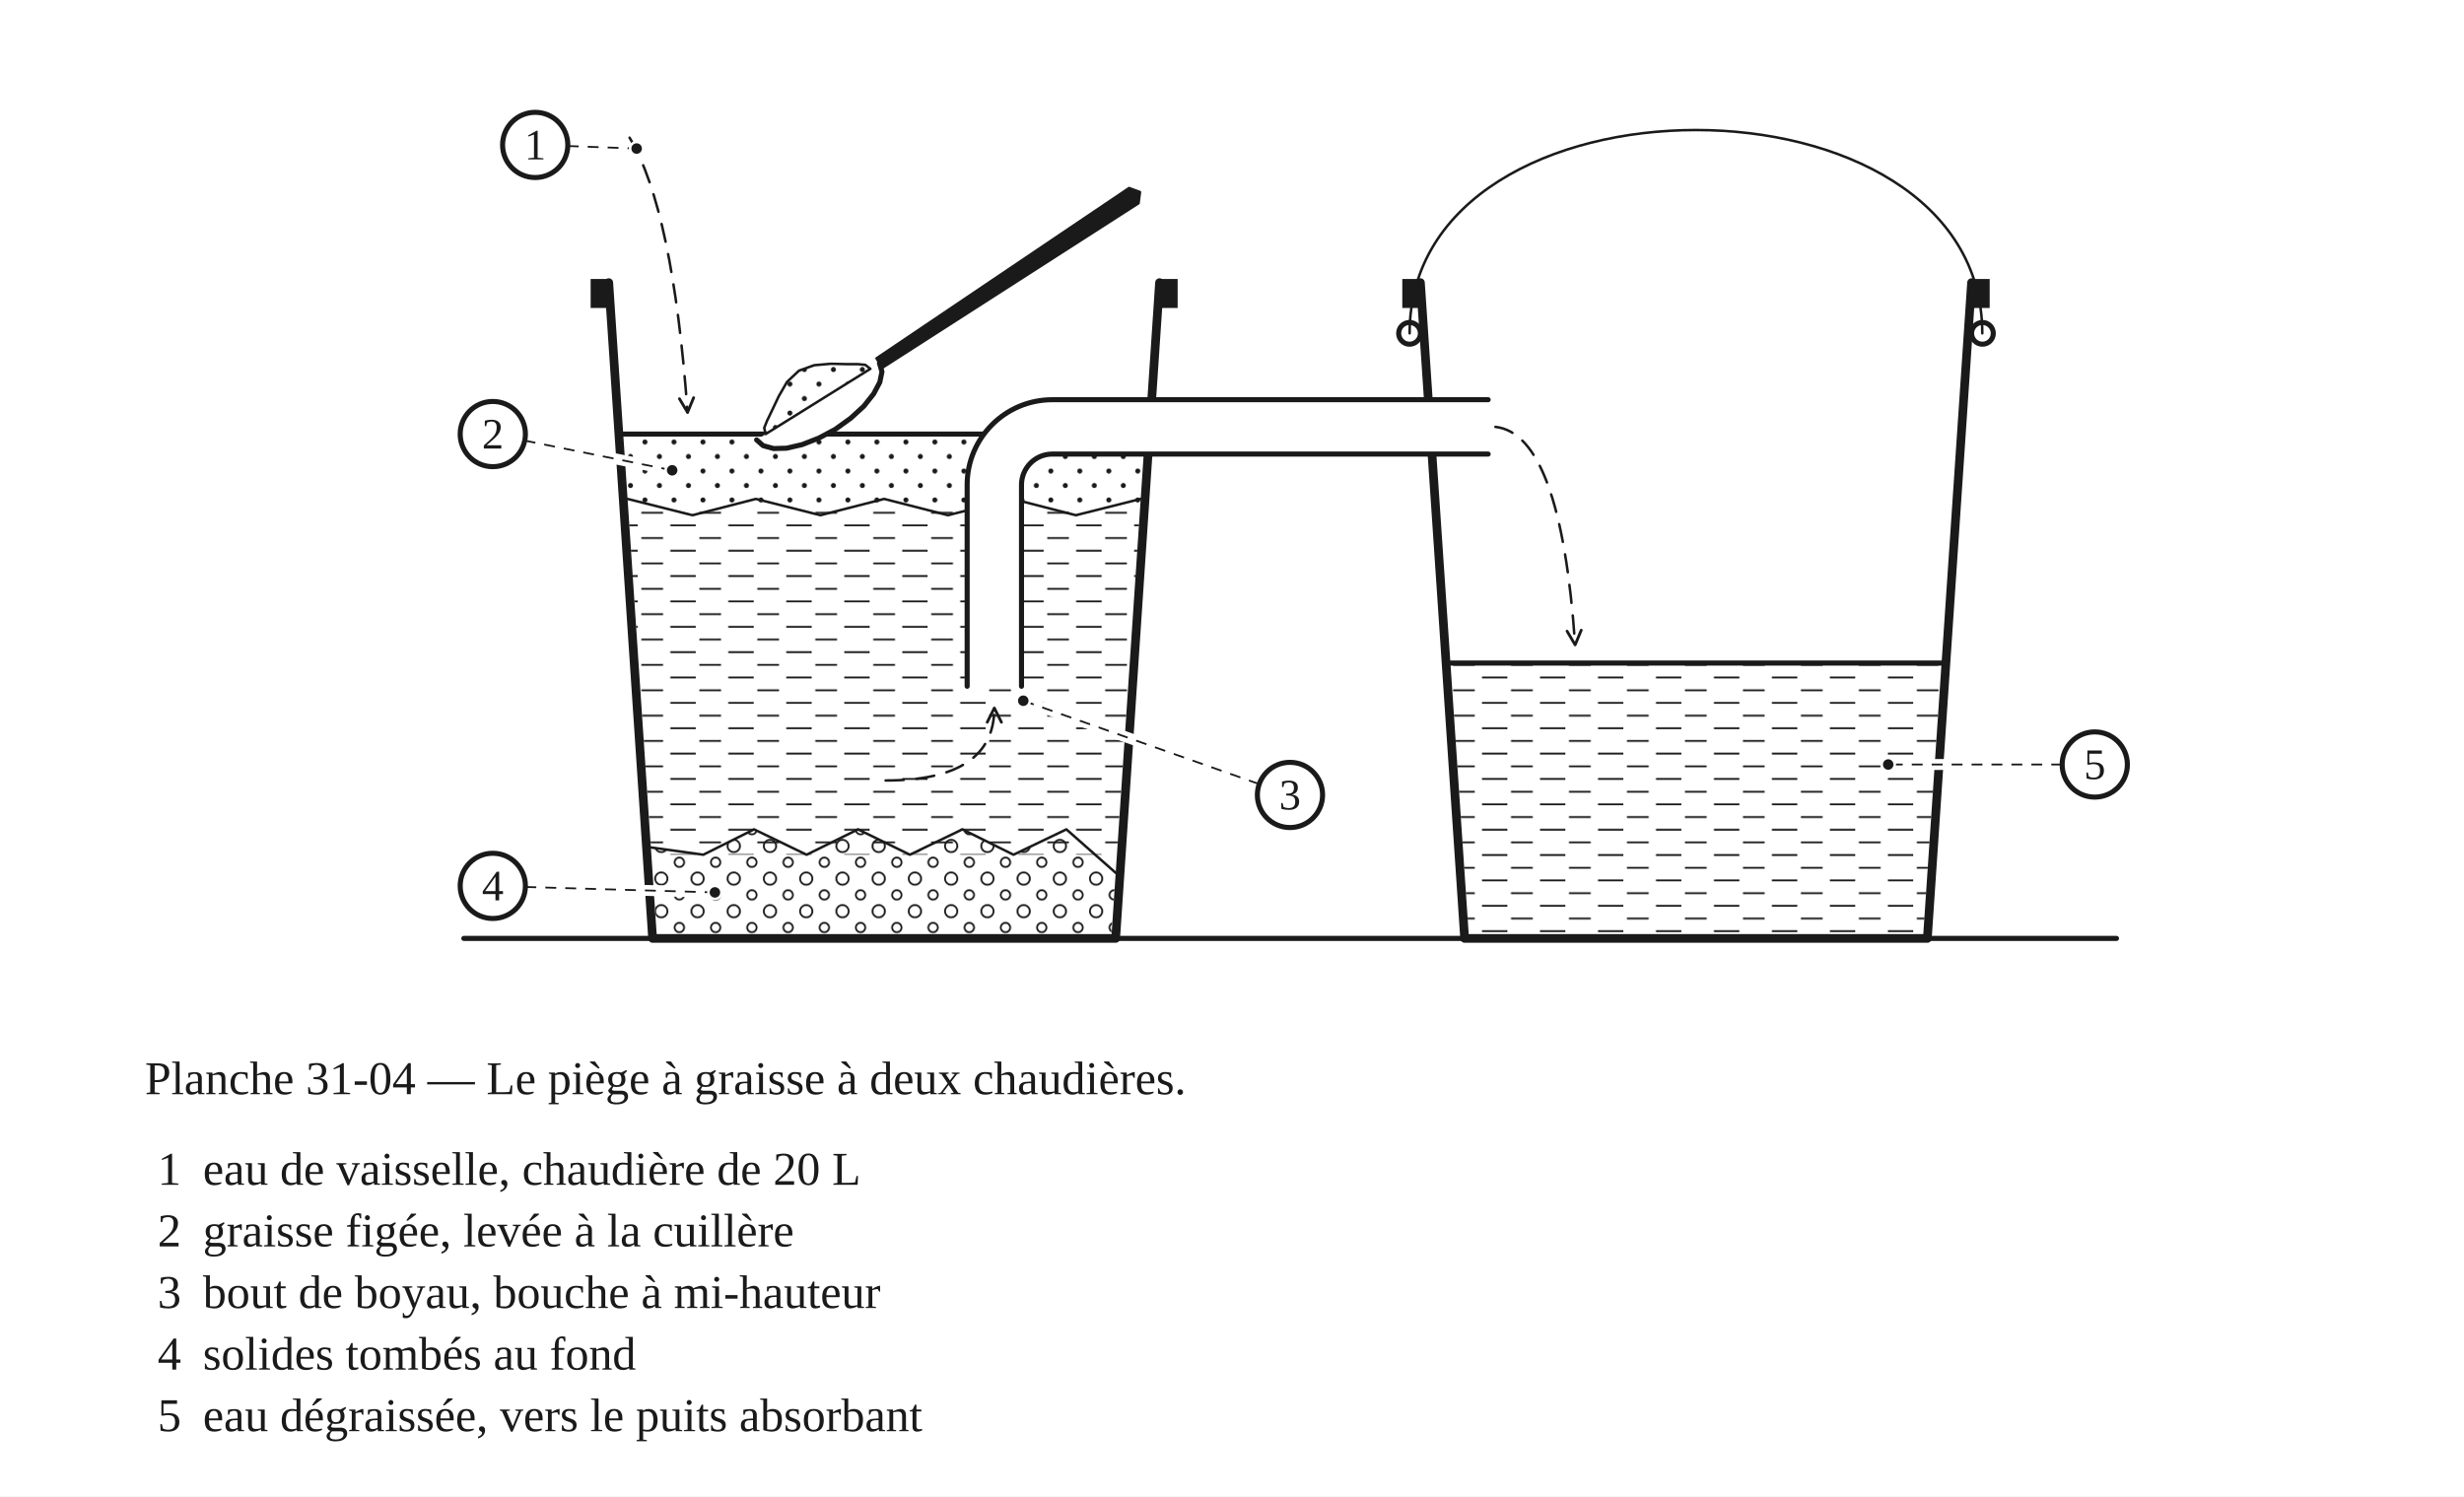
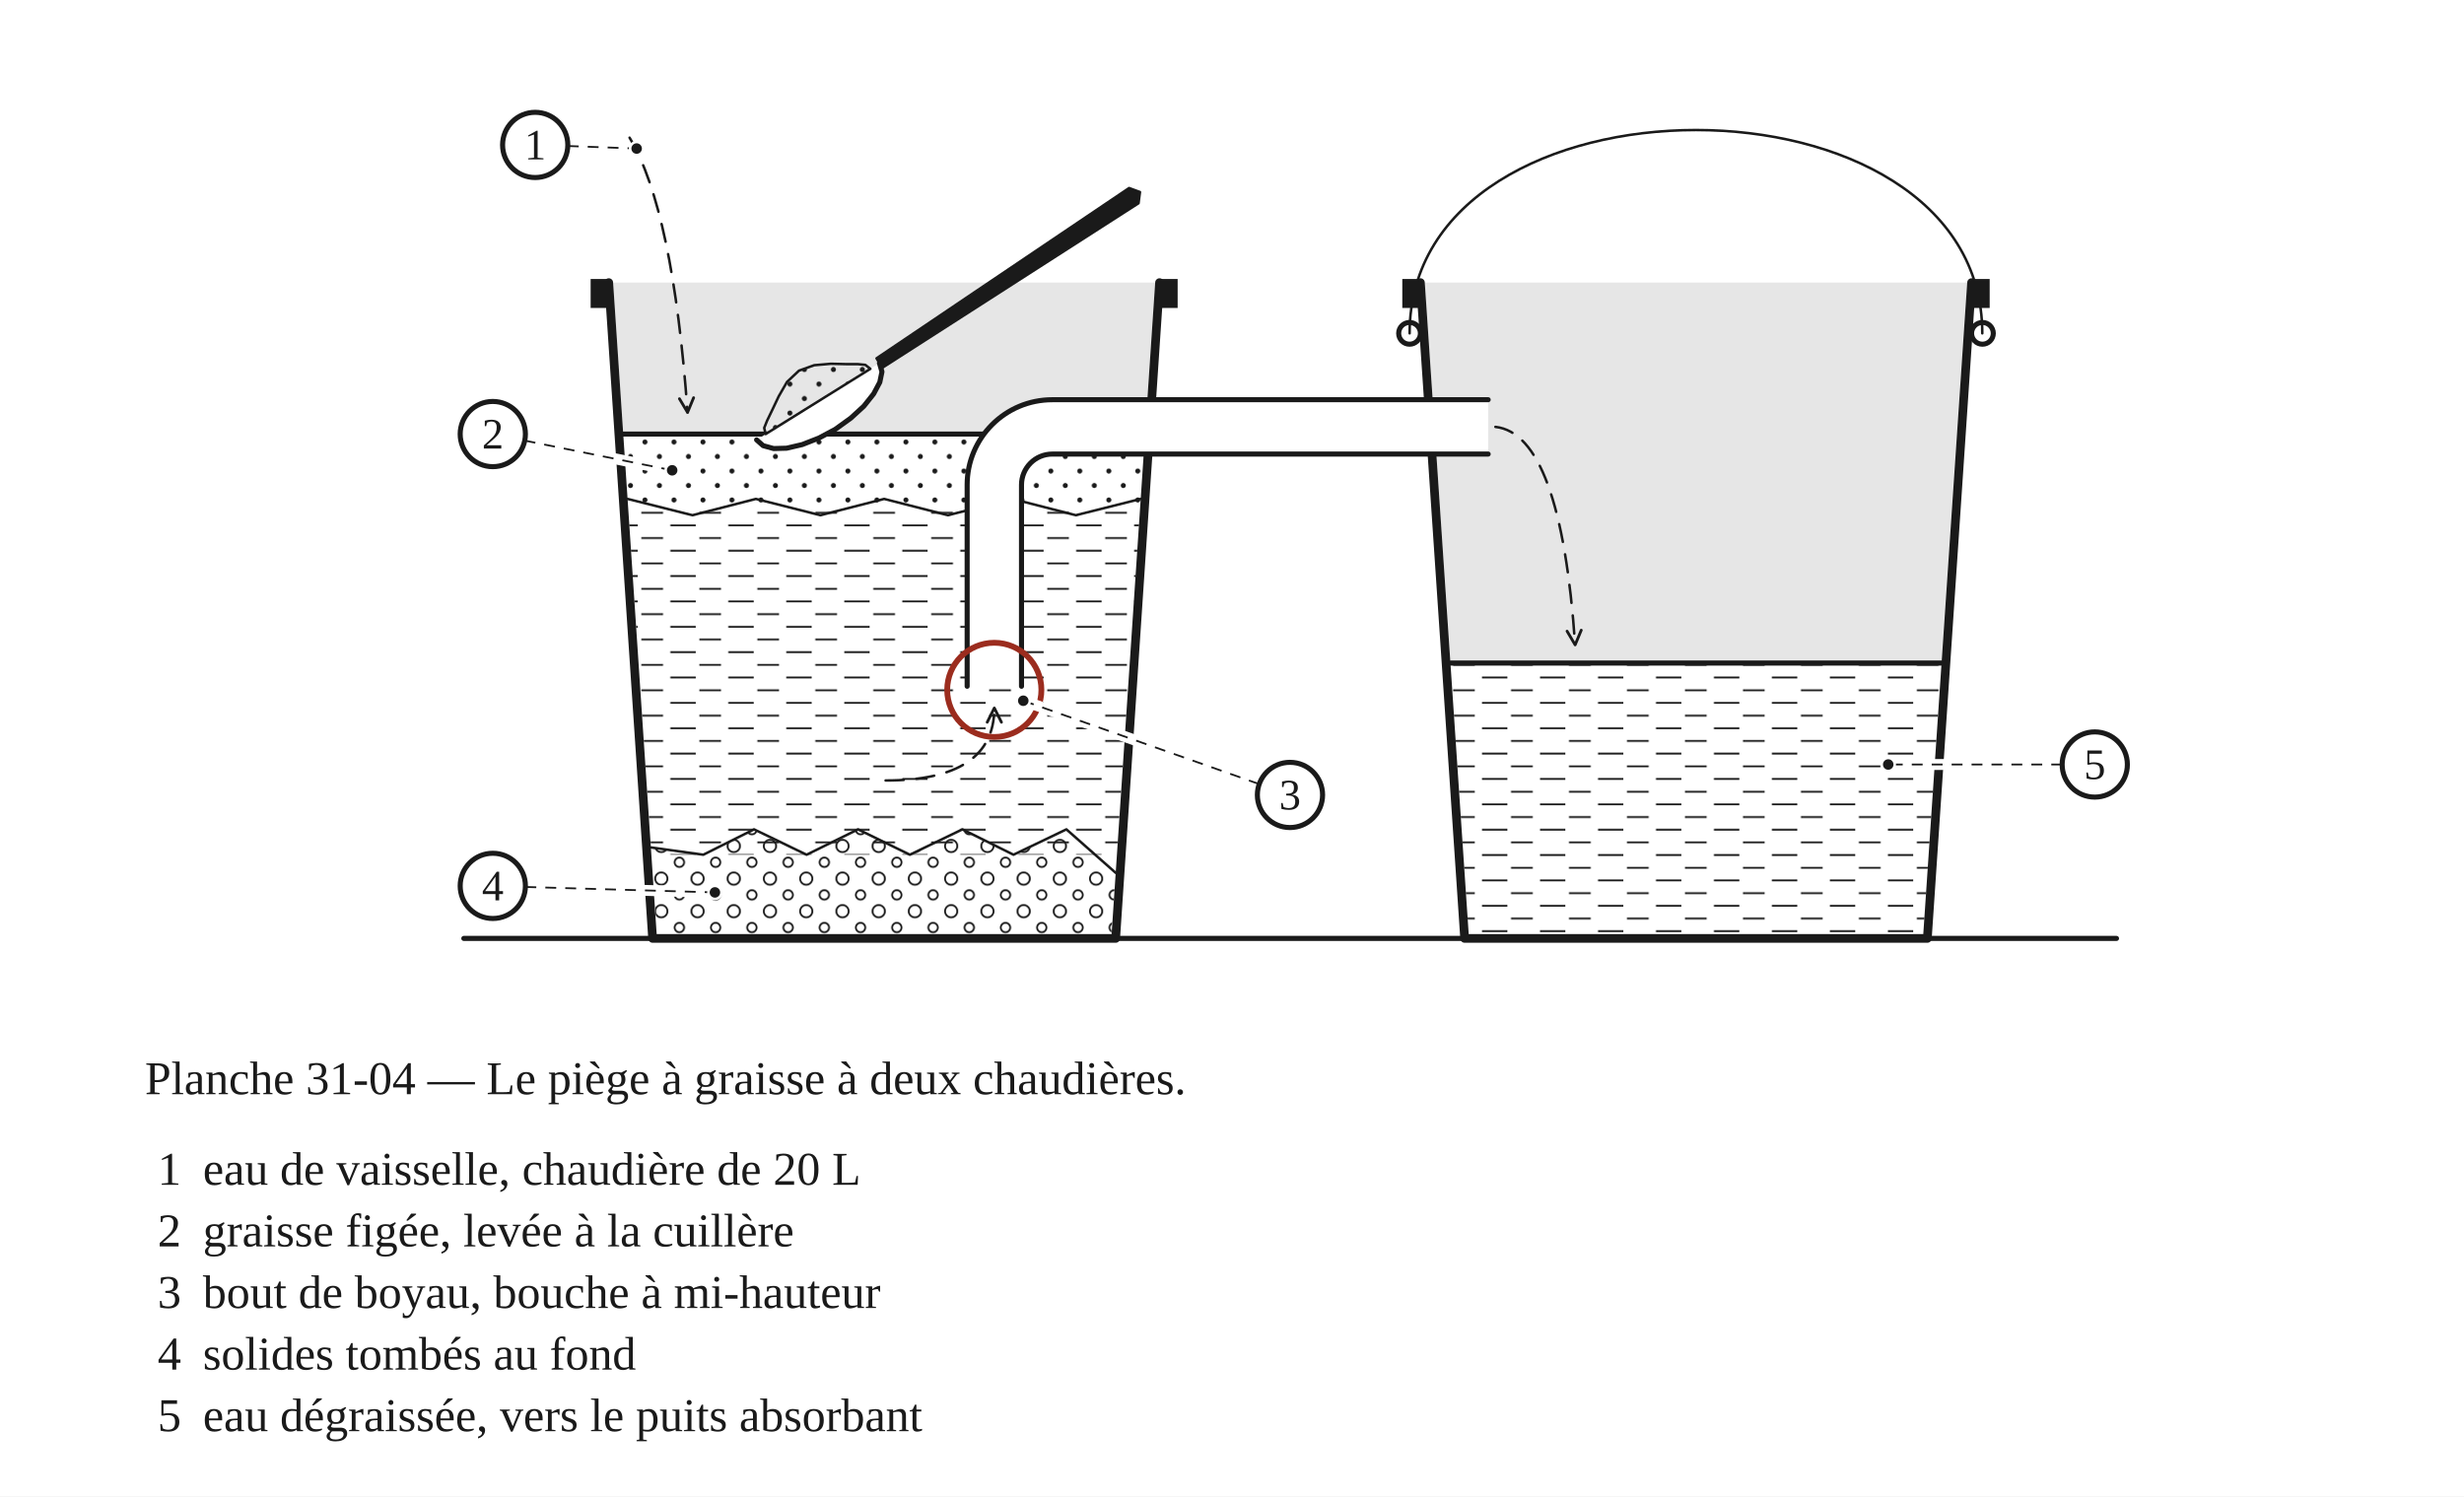
<svg xmlns="http://www.w3.org/2000/svg" width="680" height="413" viewBox="0 0 680 413" role="img">
  <defs>
    <pattern id="h-gravier" width="10" height="9" patternUnits="userSpaceOnUse">
      <circle cx="2.5" cy="2.5" r="1.7" fill="none" stroke="#1A1A1A" stroke-width="0.5" />
      <circle cx="7.5" cy="7" r="1.3" fill="none" stroke="#1A1A1A" stroke-width="0.5" />
    </pattern>
    <pattern id="h-eau" width="16" height="7" patternUnits="userSpaceOnUse">
      <line x1="1" y1="2" x2="8" y2="2" stroke="#1A1A1A" stroke-width="0.5" />
      <line x1="9" y1="5.5" x2="15" y2="5.5" stroke="#1A1A1A" stroke-width="0.5" />
    </pattern>
    <pattern id="h-neige" width="8" height="8" patternUnits="userSpaceOnUse">
      <circle cx="2" cy="2" r="0.7" fill="#1A1A1A" stroke="none" />
      <circle cx="6" cy="6" r="0.7" fill="#1A1A1A" stroke="none" />
    </pattern>
    <marker id="fl" viewBox="0 0 10 10" refX="9" refY="5" markerWidth="7" markerHeight="7" orient="auto-start-reverse">
      <path d="M1 1 L9 5 L1 9" fill="none" stroke="#1A1A1A" stroke-width="1.6" stroke-linecap="round" stroke-linejoin="round" />
    </marker>
  </defs>
  <rect x="0" y="0" width="680" height="413" fill="#FFFFFF" />
  <g transform="translate(40 24)" data-vue="coupe">
    <line x1="88" y1="235" x2="544.1" y2="235" fill="none" stroke="#1A1A1A" stroke-width="1.4" stroke-linejoin="round" stroke-linecap="round" />
+     <path d="M129.2 54 L278.8 54 L276 95.8 L132 95.8 Z" fill="#E6E6E6" stroke="none" />
+     <path d="M353.2 54 L502.9 54 L495.8 159 L360.3 159 Z" fill="#E6E6E6" stroke="none" />
    <path d="M133.3 115.7 L274.7 115.7 L268.2 211.9 L139.8 211.9 Z" fill="url(#h-eau)" stroke="none" />
    <path d="M132 95.8 L276 95.8 L274.7 115.7 L133.3 115.7 Z" fill="url(#h-neige)" stroke="none" />
    <path d="M139.7 209.9 L154.1 211.9 L168.1 204.9 L182.6 211.9 L196.8 204.9 L211.1 211.9 L225.6 204.9 L239.7 211.9 L254.3 204.9 L267.9 216.9 L266.7 233.8 L141.3 233.8 Z" fill="url(#h-gravier)" stroke="none" />
    <path d="M139.7 209.9 L154.1 211.9 L168.1 204.9 L182.6 211.9 L196.8 204.9 L211.1 211.9 L225.6 204.9 L239.7 211.9 L254.3 204.9 L267.9 216.9" fill="none" stroke="#1A1A1A" stroke-width="0.7" stroke-linejoin="round" stroke-linecap="round" />
    <path d="M133.2 113.7 L151.1 118.2 L168.6 113.7 L186.4 118.2 L204 113.7 L221.6 118.2 L239.4 113.7 L256.9 118.2 L274.8 113.7" fill="none" stroke="#1A1A1A" stroke-width="0.7" stroke-linejoin="round" stroke-linecap="round" />
    <line x1="132" y1="95.8" x2="276" y2="95.8" fill="none" stroke="#1A1A1A" stroke-width="1.4" stroke-linejoin="round" stroke-linecap="round" />
    <path d="M128 54 L140.1 235 L267.9 235 L280 54" fill="none" stroke="#1A1A1A" stroke-width="2.4" stroke-linejoin="round" stroke-linecap="round" />
    <rect x="123" y="53" width="5" height="8" fill="#1A1A1A" stroke="none" />
    <rect x="280" y="53" width="5" height="8" fill="#1A1A1A" stroke="none" />
    <path d="M360.3 159 L495.8 159 L490.8 233.8 L365.3 233.8 Z" fill="url(#h-eau)" stroke="none" />
    <line x1="360.3" y1="159" x2="495.8" y2="159" fill="none" stroke="#1A1A1A" stroke-width="1.4" stroke-linejoin="round" stroke-linecap="round" />
    <path d="M352 54 L364.2 235 L491.9 235 L504.1 54" fill="none" stroke="#1A1A1A" stroke-width="2.4" stroke-linejoin="round" stroke-linecap="round" />
    <rect x="347" y="53" width="5" height="8" fill="#1A1A1A" stroke="none" />
    <rect x="504.1" y="53" width="5" height="8" fill="#1A1A1A" stroke="none" />
    <circle cx="349" cy="68" r="3" fill="none" stroke="#1A1A1A" stroke-width="1.4" stroke-linejoin="round" stroke-linecap="round" />
    <circle cx="507.1" cy="68" r="3" fill="none" stroke="#1A1A1A" stroke-width="1.4" stroke-linejoin="round" stroke-linecap="round" />
    <path d="M 349.02 68 C 349.02 -6.816 507.06 -6.816 507.06 68" fill="none" stroke="#1A1A1A" stroke-width="0.7" stroke-linejoin="round" stroke-linecap="round" />
    <path d="M 226.908 165.41 L 226.908 109.82 A 23.5 23.5 0 0 1 250.408 86.32 L 370.696 86.32 L 370.696 101.32 L 250.408 101.32 A 8.5 8.5 0 0 0 241.908 109.82 L 241.908 165.41 Z" fill="#FFFFFF" stroke="none" />
    <path d="M 226.908 165.41 L 226.908 109.82 A 23.5 23.5 0 0 1 250.408 86.32 L 370.696 86.32" fill="none" stroke="#1A1A1A" stroke-width="1.4" stroke-linejoin="round" stroke-linecap="round" />
    <path d="M 241.908 165.41 L 241.908 109.82 A 8.5 8.5 0 0 1 250.408 101.32 L 370.696 101.32" fill="none" stroke="#1A1A1A" stroke-width="1.4" stroke-linejoin="round" stroke-linecap="round" />
    <path d="M 133.745 14 Q 145.745 34 149.745 89.82" fill="none" stroke="#1A1A1A" stroke-width="0.7" stroke-linejoin="round" stroke-linecap="round" stroke-dasharray="5 3.5" marker-end="url(#fl)" />
    <path d="M 204.408 191.41 Q 234.408 191.41 234.408 171.41" fill="none" stroke="#1A1A1A" stroke-width="0.7" stroke-linejoin="round" stroke-linecap="round" stroke-dasharray="5 3.5" marker-end="url(#fl)" />
    <path d="M 372.696 93.82 Q 390.696 95.82 394.696 153.98" fill="none" stroke="#1A1A1A" stroke-width="0.7" stroke-linejoin="round" stroke-linecap="round" stroke-dasharray="5 3.5" marker-end="url(#fl)" />
    <path d="M 168.8 97.4 L 170.6 99.0 L 173.5 99.8 L 177.1 99.7 L 181.4 98.7 L 186.0 96.9 L 190.5 94.5 L 194.8 91.4 L 198.4 88.1 L 201.1 84.7 L 202.8 81.5 L 203.4 78.6 L 202.7 76.2 Z" fill="#FFFFFF" stroke="none" />
    <path d="M 171.3 95.8 L 170.9 94.1 L 171.7 92.1 L 173.1 89.2 L 174.9 85.4 L 177.2 81.4 L 180.5 78.3 L 184.7 76.8 L 189.3 76.4 L 193.5 76.5 L 196.7 76.5 L 198.8 76.7 L 200.2 77.8 Z" fill="url(#h-neige)" stroke="#1A1A1A" stroke-width="0.7" stroke-linejoin="round" />
    <path d="M 168.8 97.4 L 170.6 99.0 L 173.5 99.8 L 177.1 99.7 L 181.4 98.7 L 186.0 96.9 L 190.5 94.5 L 194.8 91.4 L 198.4 88.1 L 201.1 84.7 L 202.8 81.5 L 203.4 78.6 L 202.7 76.2" fill="none" stroke="#1A1A1A" stroke-width="1.4" stroke-linejoin="round" stroke-linecap="round" />
    <path d="M201.9 74.9 L271.6 27.9 L274.6 29 L274.2 32.1 L203.5 77.5 Z" fill="#1A1A1A" stroke="none" />
    <path d="M201.9 74.9 L271.6 27.9 L274.6 29 L274.2 32.1 L203.5 77.5 Z" fill="none" stroke="#1A1A1A" stroke-width="0.7" stroke-linejoin="round" stroke-linecap="round" />
+     <circle cx="234.4" cy="166.4" r="13" fill="none" stroke="#9B2C1E" stroke-width="1.6" />
  </g>
  <line x1="156.7" y1="40.3" x2="175.7" y2="41" fill="none" stroke="#FFFFFF" stroke-width="3" stroke-linecap="round" />
  <line x1="156.7" y1="40.3" x2="175.7" y2="41" fill="none" stroke="#1A1A1A" stroke-width="0.5" stroke-dasharray="3 2.5" />
  <circle cx="175.7" cy="41" r="1.8" fill="#1A1A1A" stroke="#FFFFFF" stroke-width="0.7" />
  <circle cx="147.7" cy="40" r="9" fill="#FFFFFF" stroke="#1A1A1A" stroke-width="1.4" data-vue="coupe" />
  <text x="147.7" y="44" text-anchor="middle" font-family="Georgia, 'Times New Roman', serif" font-size="12" fill="#1A1A1A">1</text>
  <line x1="144.8" y1="121.6" x2="185.5" y2="129.8" fill="none" stroke="#FFFFFF" stroke-width="3" stroke-linecap="round" />
  <line x1="144.8" y1="121.6" x2="185.5" y2="129.8" fill="none" stroke="#1A1A1A" stroke-width="0.5" stroke-dasharray="3 2.5" />
  <circle cx="185.5" cy="129.8" r="1.8" fill="#1A1A1A" stroke="#FFFFFF" stroke-width="0.7" />
  <circle cx="136" cy="119.8" r="9" fill="#FFFFFF" stroke="#1A1A1A" stroke-width="1.4" data-vue="coupe" />
  <text x="136" y="123.8" text-anchor="middle" font-family="Georgia, 'Times New Roman', serif" font-size="12" fill="#1A1A1A">2</text>
  <line x1="347.5" y1="216.4" x2="282.4" y2="193.4" fill="none" stroke="#FFFFFF" stroke-width="3" stroke-linecap="round" />
  <line x1="347.5" y1="216.4" x2="282.4" y2="193.4" fill="none" stroke="#1A1A1A" stroke-width="0.5" stroke-dasharray="3 2.5" />
  <circle cx="282.4" cy="193.4" r="1.8" fill="#1A1A1A" stroke="#FFFFFF" stroke-width="0.7" />
  <circle cx="356" cy="219.4" r="9" fill="#FFFFFF" stroke="#1A1A1A" stroke-width="1.4" data-vue="coupe" />
  <text x="356" y="223.4" text-anchor="middle" font-family="Georgia, 'Times New Roman', serif" font-size="12" fill="#1A1A1A">3</text>
  <line x1="145" y1="244.8" x2="197.3" y2="246.3" fill="none" stroke="#FFFFFF" stroke-width="3" stroke-linecap="round" />
  <line x1="145" y1="244.8" x2="197.3" y2="246.3" fill="none" stroke="#1A1A1A" stroke-width="0.5" stroke-dasharray="3 2.5" />
  <circle cx="197.3" cy="246.3" r="1.8" fill="#1A1A1A" stroke="#FFFFFF" stroke-width="0.7" />
  <circle cx="136" cy="244.5" r="9" fill="#FFFFFF" stroke="#1A1A1A" stroke-width="1.4" data-vue="coupe" />
  <text x="136" y="248.5" text-anchor="middle" font-family="Georgia, 'Times New Roman', serif" font-size="12" fill="#1A1A1A">4</text>
  <line x1="569.1" y1="211" x2="521.1" y2="211" fill="none" stroke="#FFFFFF" stroke-width="3" stroke-linecap="round" />
  <line x1="569.1" y1="211" x2="521.1" y2="211" fill="none" stroke="#1A1A1A" stroke-width="0.5" stroke-dasharray="3 2.5" />
  <circle cx="521.1" cy="211" r="1.8" fill="#1A1A1A" stroke="#FFFFFF" stroke-width="0.7" />
  <circle cx="578.1" cy="211" r="9" fill="#FFFFFF" stroke="#1A1A1A" stroke-width="1.4" data-vue="coupe" />
  <text x="578.1" y="215" text-anchor="middle" font-family="Georgia, 'Times New Roman', serif" font-size="12" fill="#1A1A1A">5</text>
  <text x="40" y="302" font-family="Georgia, 'Times New Roman', serif" font-size="13" fill="#1A1A1A">Planche 31-04 — Le piège à graisse à deux chaudières.</text>
  <text x="50" y="327" text-anchor="end" font-family="Georgia, 'Times New Roman', serif" font-size="13" fill="#1A1A1A">1</text>
  <text x="56" y="327" font-family="Georgia, 'Times New Roman', serif" font-size="13" fill="#1A1A1A">eau de vaisselle, chaudière de 20 L</text>
  <text x="50" y="344" text-anchor="end" font-family="Georgia, 'Times New Roman', serif" font-size="13" fill="#1A1A1A">2</text>
  <text x="56" y="344" font-family="Georgia, 'Times New Roman', serif" font-size="13" fill="#1A1A1A">graisse figée, levée à la cuillère</text>
  <text x="50" y="361" text-anchor="end" font-family="Georgia, 'Times New Roman', serif" font-size="13" fill="#1A1A1A">3</text>
  <text x="56" y="361" font-family="Georgia, 'Times New Roman', serif" font-size="13" fill="#1A1A1A">bout de boyau, bouche à mi-hauteur</text>
  <text x="50" y="378" text-anchor="end" font-family="Georgia, 'Times New Roman', serif" font-size="13" fill="#1A1A1A">4</text>
  <text x="56" y="378" font-family="Georgia, 'Times New Roman', serif" font-size="13" fill="#1A1A1A">solides tombés au fond</text>
  <text x="50" y="395" text-anchor="end" font-family="Georgia, 'Times New Roman', serif" font-size="13" fill="#1A1A1A">5</text>
  <text x="56" y="395" font-family="Georgia, 'Times New Roman', serif" font-size="13" fill="#1A1A1A">eau dégraissée, vers le puits absorbant</text>
</svg>
